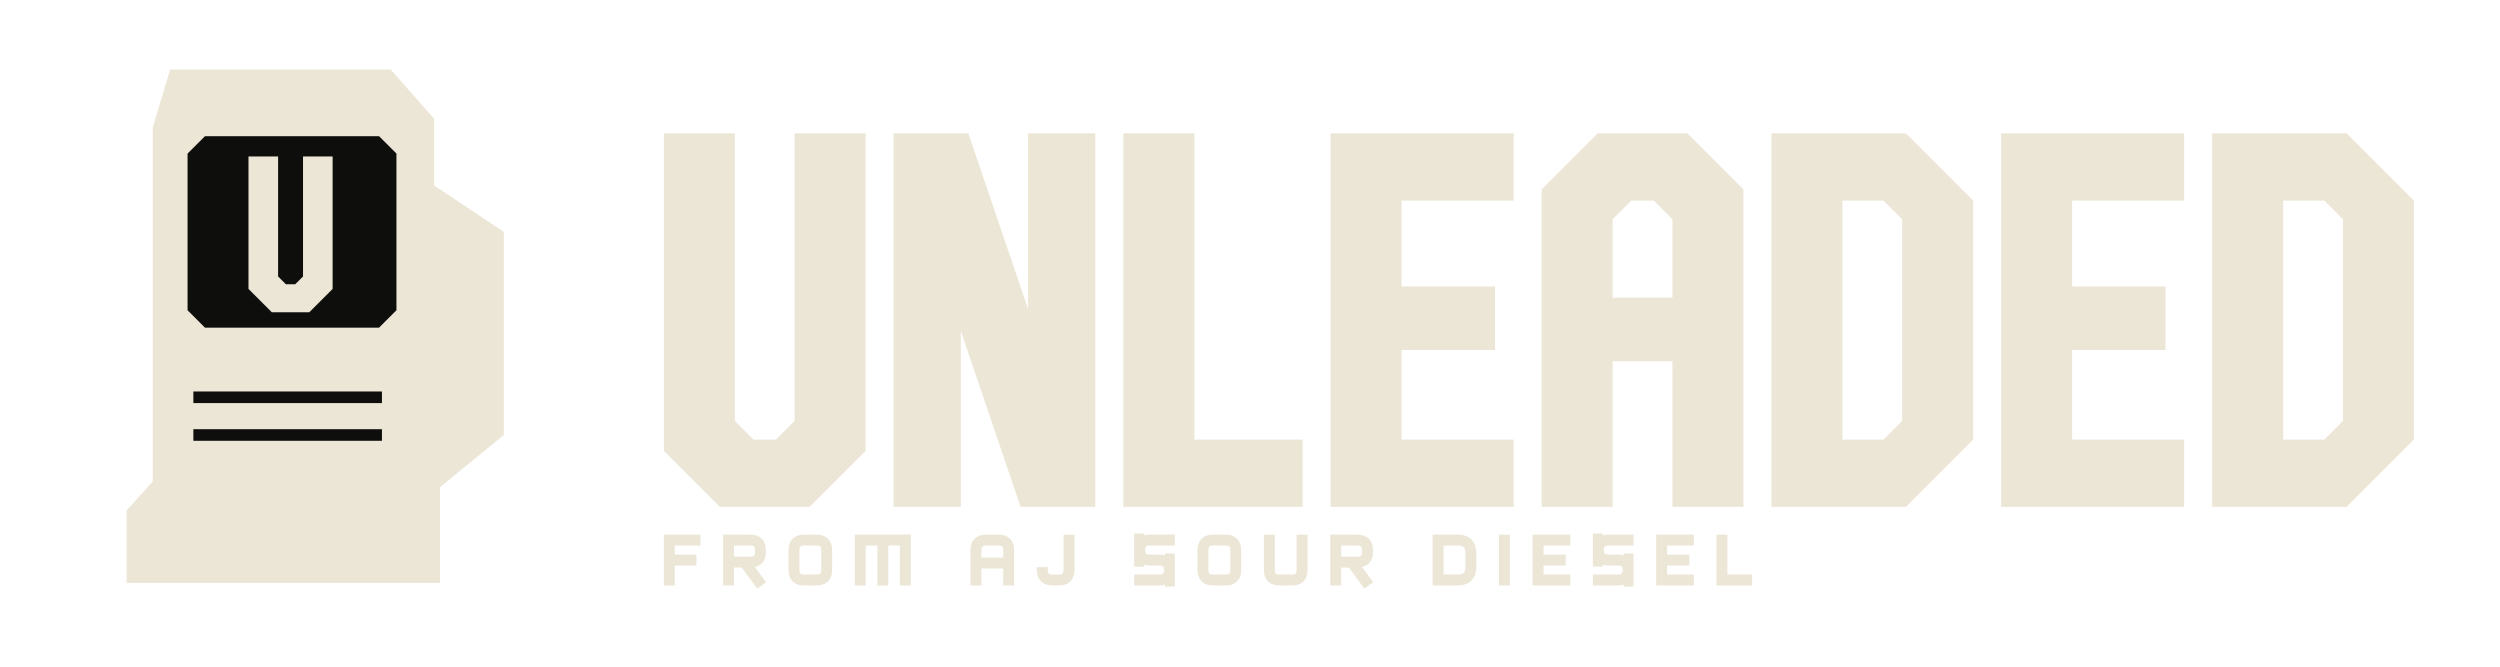
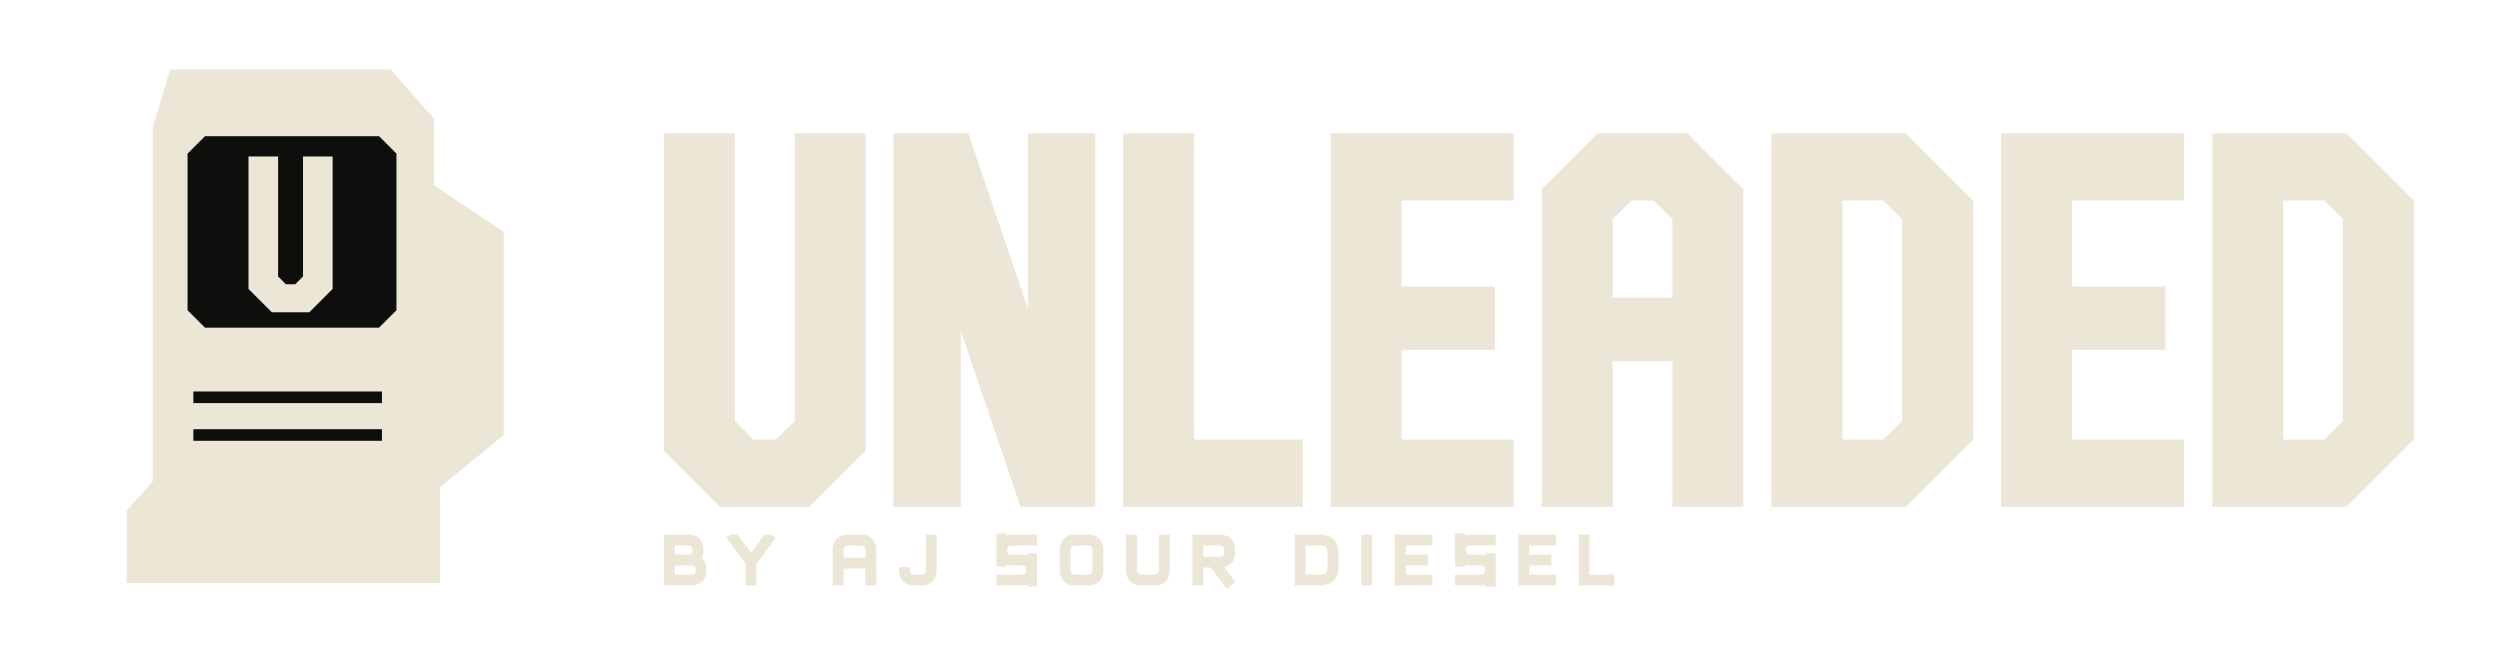
- <svg xmlns="http://www.w3.org/2000/svg" viewBox="0 0 900 240" role="img" aria-label="UNLEADED / Die-cut pump pouch / dark ground / FROM AJ SOUR DIESEL">
+ <svg xmlns="http://www.w3.org/2000/svg" viewBox="0 0 900 240" role="img" aria-label="UNLEADED / Die-cut pump pouch / dark ground / BY AJ SOUR DIESEL">
  <g transform="translate(38.27778 25.0) scale(1.044444) translate(0 0)">
    <path fill="#ECE6D6" d="M22 0H98L113 17V40L137 56V126L115 144V177H7V152L16 142V20Z" />
    <path fill="#0E0F0C" d="M34 23L94 23L100 29L100 83L94 89L34 89L28 83L28 29Z" />
    <g transform="translate(49 30) scale(1.074074) translate(-36.5 -26)">
      <path fill="#ECE6D6" fill-rule="evenodd" d="M36.5 26L36.5 68.5L44 76L56 76L63.5 68.5L63.5 26L54 26L54 64.5L51.5 67L48.5 67L46 64.5L46 26Z" />
    </g>
    <path fill="#0E0F0C" d="M30 111L95 111L95 115L30 115Z" />
    <path fill="#0E0F0C" d="M30 124L95 124L95 128L30 128Z" />
  </g>
  <g transform="translate(239 48) scale(1.344717) translate(-159.95 -4)">
    <path fill="#ECE6D6" fill-rule="evenodd" d="M194.95 81L189.95 86L183.95 86L178.95 81L178.95 4L159.95 4L159.95 89L174.95 104L198.95 104L213.95 89L213.95 4L194.95 4ZM257.45 51.06L241.45 4L239.45 4L221.45 4L221.45 104L239.45 104L239.45 56.94L255.45 104L257.45 104L275.45 104L275.45 4L257.45 4ZM301.95 4L282.95 4L282.95 86L282.95 104L301.95 104L330.95 104L330.95 86L301.95 86ZM387.45 86L357.45 86L357.45 62L382.45 62L382.45 45L357.45 45L357.45 22L387.45 22L387.45 4L357.45 4L338.45 4L338.45 22L338.45 45L338.45 62L338.45 86L338.45 104L357.45 104L387.45 104ZM409.95 4L394.95 19L394.95 104L413.95 104L413.95 65L429.95 65L429.95 104L448.95 104L448.95 19L433.95 4ZM429.95 27L429.95 48L413.95 48L413.95 27L418.95 22L424.95 22ZM510.45 86L510.45 22L492.45 4L456.45 4L456.45 104L492.45 104ZM491.45 81L486.45 86L475.45 86L475.45 22L486.45 22L491.45 27ZM536.95 86L536.95 62L561.95 62L561.95 45L536.95 45L536.95 22L566.95 22L566.95 4L536.95 4L517.95 4L517.95 22L517.95 45L517.95 62L517.95 86L517.95 104L536.95 104L566.95 104L566.95 86ZM610.45 104L628.45 86L628.45 22L610.45 4L574.45 4L574.45 104ZM609.45 27L609.45 81L604.45 86L593.45 86L593.45 22L604.45 22Z" />
  </g>
  <g transform="translate(239 192) scale(1.045212) translate(-159.95 -121.55)">
-     <path fill="#ECE6D6" fill-rule="evenodd" d="M159.94 121.99L159.94 139.5L163.7 139.5L163.7 132.63L171.15 132.63L171.15 128.87L163.7 128.87L163.7 125.75L172.55 125.75L172.55 121.99ZM225.72 139.5L229.48 139.5L229.48 125.75L233.47 125.75L233.47 139.5L237.24 139.5L237.24 125.75L241.23 125.75L241.23 139.5L244.99 139.5L244.99 121.99L225.72 121.99ZM277.35 122.3L276.31 122.06L275.28 121.99L270.88 121.99L269.84 122.06L268.8 122.3L267.82 122.75L266.96 123.41L266.3 124.27L265.86 125.24L265.61 126.29L265.54 127.33L265.54 139.5L269.31 139.5L269.31 133.68L276.83 133.68L276.83 139.5L280.59 139.5L280.59 127.33L280.53 126.29L280.29 125.25L279.84 124.27L279.18 123.41L278.33 122.75ZM275.15 125.75L275.76 125.79L276.14 125.88L276.36 125.99L276.49 126.09L276.6 126.22L276.7 126.46L276.79 126.84L276.83 127.45L276.83 129.92L269.31 129.92L269.31 127.45L269.35 126.84L269.44 126.46L269.54 126.23L269.65 126.09L269.78 125.99L270.01 125.88L270.4 125.79L271.01 125.75ZM331.09 132.67L331.47 132.76L331.7 132.86L331.83 132.97L331.93 133.1L332.04 133.33L332.13 133.71L332.16 134.19L332.13 134.67L332.04 135.05L331.93 135.28L331.83 135.41L331.7 135.51L331.47 135.62L331.09 135.71L330.49 135.75L321.94 135.75L321.94 139.51L330.61 139.51L331.64 139.44L332.5 139.24L332.54 139.95L335.93 139.83L335.93 128.54L332.54 128.43L332.5 129.13L331.64 128.94L330.61 128.87L327.39 128.87L326.78 128.83L326.39 128.74L326.16 128.63L326.03 128.53L325.92 128.4L325.82 128.17L325.73 127.79L325.7 127.32L325.73 126.84L325.82 126.46L325.93 126.23L326.03 126.09L326.16 125.99L326.4 125.88L326.78 125.79L327.39 125.75L335.94 125.75L335.94 121.99L327.27 121.99L326.23 122.06L325.36 122.26L325.31 121.55L321.93 121.67L321.93 132.97L325.32 133.09L325.36 132.36L326.23 132.56L327.27 132.63L330.49 132.63ZM202.86 134.19L202.93 135.22L203.17 136.27L203.62 137.24L204.28 138.1L205.14 138.76L206.12 139.2L207.16 139.44L208.2 139.51L212.59 139.51L213.63 139.44L214.67 139.2L215.64 138.76L216.5 138.09L217.16 137.24L217.6 136.27L217.84 135.22L217.91 134.19L217.91 127.33L217.84 126.29L217.6 125.25L217.16 124.27L216.5 123.41L215.65 122.75L214.67 122.3L213.63 122.06L212.59 121.99L208.2 121.99L207.16 122.06L206.11 122.3L205.14 122.75L204.28 123.41L203.62 124.27L203.17 125.24L202.93 126.29L202.86 127.33ZM214.15 127.45L214.15 134.06L214.11 134.67L214.02 135.05L213.92 135.28L213.81 135.41L213.68 135.51L213.45 135.62L213.07 135.71L212.47 135.75L208.32 135.75L207.71 135.71L207.32 135.62L207.09 135.51L206.96 135.41L206.86 135.28L206.75 135.05L206.66 134.67L206.62 134.06L206.62 127.45L206.66 126.84L206.75 126.46L206.86 126.23L206.96 126.09L207.1 125.99L207.33 125.88L207.71 125.79L208.32 125.75L212.47 125.75L213.07 125.79L213.45 125.88L213.68 125.99L213.81 126.09L213.91 126.22L214.02 126.46L214.11 126.84ZM343.74 127.33L343.74 134.19L343.81 135.22L344.05 136.27L344.5 137.24L345.16 138.1L346.02 138.76L346.99 139.2L348.04 139.44L349.08 139.51L353.47 139.51L354.5 139.44L355.55 139.2L356.52 138.76L357.37 138.09L358.04 137.24L358.48 136.27L358.72 135.22L358.79 134.19L358.79 127.33L358.72 126.29L358.48 125.25L358.04 124.27L357.38 123.41L356.52 122.75L355.55 122.3L354.5 122.06L353.47 121.99L349.07 121.99L348.04 122.06L346.99 122.3L346.01 122.75L345.16 123.41L344.49 124.27L344.05 125.24L343.81 126.29ZM354.99 126.84L355.03 127.45L355.03 134.06L354.99 134.67L354.9 135.05L354.79 135.28L354.69 135.41L354.56 135.51L354.33 135.62L353.95 135.71L353.34 135.75L349.2 135.75L348.59 135.71L348.2 135.62L347.97 135.51L347.84 135.41L347.73 135.28L347.63 135.05L347.54 134.67L347.5 134.06L347.5 127.45L347.54 126.84L347.63 126.46L347.74 126.23L347.84 126.09L347.97 125.99L348.21 125.88L348.59 125.79L349.2 125.75L353.34 125.75L353.95 125.79L354.33 125.88L354.56 125.99L354.69 126.09L354.79 126.22L354.9 126.46ZM293.87 135.75L293.25 135.71L292.87 135.62L292.64 135.51L292.5 135.41L292.4 135.28L292.3 135.05L292.21 134.67L292.17 134.06L292.17 133.2L288.4 133.2L288.4 134.19L288.47 135.22L288.72 136.27L289.16 137.24L289.83 138.1L290.68 138.76L291.66 139.2L292.7 139.44L293.74 139.51L296.05 139.51L297.09 139.44L298.13 139.2L299.1 138.76L299.96 138.09L300.62 137.24L301.06 136.27L301.3 135.22L301.37 134.19L301.37 122L297.61 122L297.61 134.06L297.57 134.67L297.48 135.05L297.38 135.28L297.28 135.41L297.14 135.51L296.92 135.62L296.54 135.71L295.93 135.75ZM195 129.05L195.07 128.01L195.07 127.33L195 126.29L194.76 125.25L194.32 124.27L193.66 123.41L192.8 122.75L191.83 122.3L190.79 122.06L189.75 121.99L180.35 121.99L180.35 139.5L184.11 139.5L184.11 133.33L186.76 133.33L192.11 140.61L195.14 138.39L191.29 133.15L191.83 133.02L192.8 132.58L193.65 131.92L194.32 131.06L194.76 130.09ZM191.31 127.89L191.27 128.49L191.18 128.87L191.07 129.1L190.97 129.23L190.84 129.34L190.61 129.44L190.23 129.53L189.62 129.57L184.11 129.57L184.11 125.75L189.62 125.75L190.23 125.79L190.61 125.88L190.84 125.99L190.97 126.09L191.07 126.22L191.18 126.46L191.27 126.84L191.31 127.45ZM489.09 132.67L489.47 132.76L489.69 132.86L489.83 132.97L489.93 133.1L490.03 133.33L490.12 133.71L490.15 134.19L490.12 134.67L490.03 135.05L489.93 135.28L489.83 135.41L489.69 135.51L489.47 135.62L489.09 135.71L488.48 135.75L479.93 135.75L479.93 139.51L488.6 139.51L489.64 139.44L490.49 139.24L490.54 139.95L493.92 139.83L493.92 128.54L490.54 128.43L490.49 129.13L489.64 128.94L488.6 128.87L485.38 128.87L484.77 128.83L484.39 128.74L484.15 128.63L484.02 128.53L483.92 128.4L483.81 128.17L483.73 127.79L483.69 127.32L483.73 126.84L483.81 126.46L483.92 126.23L484.02 126.09L484.16 125.99L484.39 125.88L484.77 125.79L485.38 125.75L493.93 125.75L493.93 121.99L485.26 121.99L484.22 122.06L483.36 122.26L483.31 121.55L479.92 121.67L479.92 132.97L483.31 133.09L483.36 132.36L484.22 132.56L485.26 132.63L488.48 132.63ZM439.7 134.42L439.78 133.14L439.78 128.38L439.7 127.09L439.41 125.84L438.88 124.68L438.11 123.68L437.11 122.9L435.95 122.37L434.69 122.08L433.41 121.99L424.73 121.99L424.73 123.87L424.73 137.63L424.73 139.51L433.41 139.51L434.69 139.42L435.95 139.13L437.1 138.61L438.1 137.83L438.88 136.83L439.41 135.67ZM436.02 128.5L436.02 133.01L435.96 133.87L435.83 134.46L435.64 134.87L435.42 135.15L435.14 135.37L434.73 135.55L434.14 135.69L433.29 135.75L428.49 135.75L428.49 125.75L433.29 125.75L434.14 125.81L434.73 125.95L435.14 126.13L435.42 126.35L435.64 126.63L435.83 127.05L435.96 127.64ZM447.59 139.5L451.35 139.5L451.35 122L447.59 122ZM472.12 125.75L472.12 121.99L459.16 121.99L459.16 139.51L472.12 139.51L472.12 135.75L462.93 135.75L462.93 132.63L470.55 132.63L470.55 128.87L462.93 128.87L462.93 125.75ZM514.69 125.75L514.69 121.99L501.73 121.99L501.73 139.51L514.69 139.51L514.69 135.75L505.49 135.75L505.49 132.63L513.12 132.63L513.12 128.87L505.49 128.87L505.49 125.75ZM371.93 139.51L376.33 139.51L377.36 139.44L378.4 139.2L379.38 138.76L380.23 138.09L380.9 137.24L381.34 136.27L381.58 135.22L381.65 134.19L381.65 122L377.89 122L377.89 134.06L377.85 134.67L377.76 135.05L377.65 135.28L377.55 135.41L377.42 135.51L377.19 135.62L376.81 135.71L376.2 135.75L372.06 135.75L371.45 135.71L371.06 135.62L370.83 135.51L370.7 135.41L370.59 135.28L370.49 135.05L370.4 134.67L370.36 134.06L370.36 122L366.6 122L366.6 134.19L366.67 135.22L366.91 136.27L367.36 137.24L368.02 138.1L368.88 138.76L369.85 139.2L370.9 139.44ZM526.25 135.75L526.25 122L522.49 122L522.49 139.51L534.75 139.51L534.75 135.75ZM404.11 129.05L404.17 128.01L404.17 127.33L404.11 126.29L403.87 125.25L403.42 124.27L402.76 123.41L401.91 122.75L400.93 122.3L399.89 122.06L398.86 121.99L389.46 121.99L389.46 139.5L393.22 139.5L393.22 133.33L395.86 133.33L401.22 140.61L404.25 138.39L400.4 133.15L400.93 133.02L401.91 132.58L402.76 131.92L403.42 131.06L403.87 130.09ZM400.41 127.89L400.37 128.49L400.28 128.87L400.18 129.1L400.08 129.23L399.95 129.34L399.72 129.44L399.34 129.53L398.73 129.57L393.22 129.57L393.22 125.75L398.73 125.75L399.34 125.79L399.72 125.88L399.94 125.99L400.07 126.09L400.18 126.22L400.28 126.46L400.37 126.84L400.41 127.45Z" />
+     <g aria-label="BY AJ SOUR DIESEL">
+       <path fill="#ECE6D6" d="M161.81 121.99L168.22 121.99L168.22 125.75L161.81 125.75ZM168.34 121.99L169.16 122.04L168.92 125.79L168.09 125.74ZM169.46 122.08L170.18 122.25L169.32 125.91L168.62 125.75ZM170.53 122.38L171.14 122.64L169.56 126.07L168.97 125.79ZM171.51 122.88L172 123.27L169.69 126.23L169.2 125.84ZM172.33 123.58L172.72 124.09L169.74 126.39L169.35 125.89ZM172.94 124.46L173.2 125.07L169.79 126.61L169.51 126.02ZM173.33 125.42L173.5 126.14L169.83 126.98L169.67 126.26ZM173.54 126.44L173.59 127.26L169.84 127.51L169.79 126.68ZM169.84 127.38L169.84 127.24L173.61 127.24L173.61 127.38ZM173.59 127.37L173.54 128.19L169.79 127.94L169.84 127.12ZM173.5 128.49L173.33 129.2L169.67 128.35L169.83 127.65ZM173.2 129.55L172.94 130.15L169.51 128.59L169.79 128ZM172.72 130.53L172.33 131.03L169.35 128.71L169.74 128.22ZM172 131.36L171.51 131.74L169.2 128.77L169.69 128.38ZM171.12 131.97L170.53 132.23L168.97 128.82L169.56 128.54ZM170.18 132.36L169.46 132.53L168.62 128.85L169.32 128.7ZM169.16 132.57L168.34 132.62L168.09 128.87L168.92 128.82ZM168.22 132.64L161.81 132.64L161.81 128.85L168.22 128.85ZM168.22 123.86L168.22 121.99L168.29 121.99L168.34 121.99ZM168.22 123.86L168.22 125.75L168.15 125.75L168.09 125.74ZM169.04 123.92L169.16 122.04L169.32 122.04L169.46 122.08ZM169.04 123.92L168.92 125.79L168.76 125.79L168.62 125.75ZM169.76 124.09L170.18 122.25L170.35 122.29L170.53 122.38ZM169.76 124.09L169.32 125.91L169.15 125.88L168.97 125.79ZM170.35 124.35L171.14 122.64L171.33 122.74L171.51 122.88ZM170.35 124.35L169.56 126.07L169.37 125.98L169.2 125.84ZM170.84 124.74L172 123.27L172.19 123.41L172.33 123.58ZM170.84 124.74L169.69 126.23L169.5 126.09L169.35 125.89ZM171.23 125.25L172.72 124.09L172.85 124.27L172.94 124.46ZM171.23 125.25L169.74 126.39L169.6 126.21L169.51 126.02ZM171.51 125.84L173.2 125.07L173.29 125.25L173.33 125.42ZM171.51 125.84L169.79 126.61L169.7 126.46L169.67 126.26ZM171.66 126.56L173.5 126.14L173.54 126.28L173.54 126.44ZM171.66 126.56L169.83 126.98L169.79 126.84L169.79 126.68ZM169.84 127.38L173.59 127.26L171.72 127.38ZM173.61 127.38L169.84 127.51L171.72 127.38ZM173.59 127.37L169.84 127.24L171.72 127.24ZM169.84 127.12L173.61 127.24L171.72 127.24ZM171.66 128.07L173.54 128.19L173.54 128.35L173.5 128.49ZM171.66 128.07L169.79 127.94L169.79 127.79L169.83 127.65ZM171.51 128.78L173.33 129.2L173.29 129.38L173.2 129.55ZM171.51 128.78L169.67 128.35L169.7 128.17L169.79 128ZM171.23 129.38L172.94 130.15L172.85 130.36L172.72 130.53ZM171.23 129.38L169.51 128.59L169.6 128.4L169.74 128.22ZM170.84 129.87L172.33 131.03L172.19 131.22L172 131.36ZM170.84 129.87L169.35 128.71L169.5 128.52L169.69 128.38ZM170.35 130.25L171.51 131.74L171.33 131.88L171.12 131.97ZM170.35 130.25L169.2 128.77L169.37 128.63L169.56 128.54ZM169.76 130.53L170.53 132.23L170.35 132.32L170.18 132.36ZM169.76 130.53L168.97 128.82L169.15 128.73L169.32 128.7ZM169.04 130.69L169.46 132.53L169.32 132.57L169.16 132.57ZM169.04 130.69L168.62 128.85L168.76 128.82L168.92 128.82ZM168.22 130.75L168.34 132.62L168.29 132.64L168.22 132.64ZM168.22 130.75L168.09 128.87L168.15 128.85L168.22 128.85ZM168.22 128.85L169.27 128.85L169.27 132.64L168.22 132.64ZM169.39 128.87L170.21 128.92L169.97 132.67L169.15 132.62ZM170.51 128.96L171.23 129.13L170.37 132.79L169.67 132.64ZM171.58 129.26L172.17 129.52L170.62 132.95L170.02 132.67ZM172.56 129.75L173.05 130.13L170.74 133.11L170.25 132.72ZM173.38 130.46L173.76 130.96L170.79 133.27L170.41 132.78ZM173.99 131.34L174.25 131.94L170.84 133.49L170.56 132.9ZM174.38 132.29L174.55 133L170.88 133.84L170.72 133.14ZM174.59 133.3L174.64 134.12L170.9 134.37L170.84 133.55ZM170.88 134.25L170.88 134.12L174.64 134.12L174.64 134.25ZM174.64 134.25L174.59 135.07L170.84 134.82L170.9 134ZM174.55 135.37L174.38 136.09L170.72 135.23L170.88 134.53ZM174.25 136.44L173.99 137.03L170.56 135.47L170.84 134.88ZM173.76 137.42L173.38 137.91L170.41 135.6L170.79 135.1ZM173.05 138.24L172.56 138.62L170.25 135.65L170.74 135.26ZM172.17 138.85L171.58 139.11L170.02 135.7L170.62 135.42ZM171.23 139.24L170.51 139.41L169.67 135.74L170.37 135.58ZM170.21 139.45L169.39 139.5L169.15 135.75L169.97 135.7ZM169.27 139.5L161.81 139.5L161.81 135.74L169.27 135.74ZM169.27 130.75L169.27 128.85L169.34 128.85L169.39 128.87ZM169.27 130.75L169.27 132.64L169.2 132.64L169.15 132.62ZM170.09 130.8L170.21 128.92L170.37 128.92L170.51 128.96ZM170.09 130.8L169.97 132.67L169.81 132.67L169.67 132.64ZM170.81 130.96L171.23 129.13L171.4 129.17L171.58 129.26ZM170.81 130.96L170.37 132.79L170.19 132.76L170.02 132.67ZM171.4 131.24L172.17 129.52L172.38 129.61L172.56 129.75ZM171.4 131.24L170.62 132.95L170.42 132.86L170.25 132.72ZM171.89 131.62L173.05 130.13L173.24 130.27L173.38 130.46ZM171.89 131.62L170.74 133.11L170.54 132.97L170.41 132.78ZM172.28 132.11L173.76 130.96L173.91 131.13L173.99 131.34ZM172.28 132.11L170.79 133.27L170.65 133.09L170.56 132.9ZM172.56 132.71L174.25 131.94L174.34 132.11L174.38 132.29ZM172.56 132.71L170.84 133.49L170.75 133.32L170.72 133.14ZM172.72 133.42L174.55 133L174.59 133.14L174.59 133.3ZM172.72 133.42L170.88 133.84L170.84 133.7L170.84 133.55ZM170.88 134.25L174.64 134.12L172.77 134.25ZM174.64 134.25L170.9 134.37L172.77 134.25ZM174.64 134.25L170.88 134.12L172.77 134.12ZM170.9 134L174.64 134.12L172.77 134.12ZM172.72 134.95L174.59 135.07L174.59 135.23L174.55 135.37ZM172.72 134.95L170.84 134.82L170.84 134.67L170.88 134.53ZM172.56 135.65L174.38 136.09L174.34 136.26L174.25 136.44ZM172.56 135.65L170.72 135.23L170.75 135.05L170.84 134.88ZM172.28 136.26L173.99 137.03L173.91 137.24L173.76 137.42ZM172.28 136.26L170.56 135.47L170.65 135.28L170.79 135.1ZM171.89 136.75L173.38 137.91L173.24 138.1L173.05 138.24ZM171.89 136.75L170.41 135.6L170.54 135.4L170.74 135.26ZM171.4 137.14L172.56 138.62L172.38 138.76L172.17 138.85ZM171.4 137.14L170.25 135.65L170.42 135.51L170.62 135.42ZM170.81 137.4L171.58 139.11L171.4 139.2L171.23 139.24ZM170.81 137.4L170.02 135.7L170.19 135.61L170.37 135.58ZM170.09 137.57L170.51 139.41L170.37 139.45L170.21 139.45ZM170.09 137.57L169.67 135.74L169.81 135.7L169.97 135.7ZM169.27 137.63L169.39 139.5L169.34 139.5L169.27 139.5ZM169.27 137.63L169.15 135.75L169.2 135.74L169.27 135.74ZM163.7 121.99L163.7 139.5L159.94 139.5L159.94 121.99Z" />
+       <path fill="#ECE6D6" transform="translate(22.50942 0)" d="M162.8 121.99L168.97 130.32L165.96 132.57L158.96 123.11L160.47 121.99ZM175.97 123.11L168.97 132.57L165.96 130.32L172.13 121.99L174.47 121.99ZM169.35 131.45L169.35 139.5L165.57 139.5L165.57 131.45ZM169.35 131.45L169.35 132.06L168.97 132.57L167.47 131.45ZM165.57 131.45L165.57 130.83L165.96 130.32L167.47 131.45Z" />
+       <path fill="#ECE6D6" fill-rule="evenodd" transform="translate(-47.46884 0)" d="M277.35 122.3L276.31 122.06L275.28 121.99L270.88 121.99L269.84 122.06L268.8 122.3L267.82 122.75L266.96 123.41L266.3 124.27L265.86 125.24L265.61 126.29L265.54 127.33L265.54 139.5L269.31 139.5L269.31 133.68L276.83 133.68L276.83 139.5L280.59 139.5L280.59 127.33L280.53 126.29L280.29 125.25L279.84 124.27L279.18 123.41L278.33 122.75ZM275.15 125.75L275.76 125.79L276.14 125.88L276.36 125.99L276.49 126.09L276.6 126.22L276.7 126.46L276.79 126.84L276.83 127.45L276.83 129.92L269.31 129.92L269.31 127.45L269.35 126.84L269.44 126.46L269.54 126.23L269.65 126.09L269.78 125.99L270.01 125.88L270.4 125.79L271.01 125.75ZM331.09 132.67L331.47 132.76L331.7 132.86L331.83 132.97L331.93 133.1L332.04 133.33L332.13 133.71L332.16 134.19L332.13 134.67L332.04 135.05L331.93 135.28L331.83 135.41L331.7 135.51L331.47 135.62L331.09 135.71L330.49 135.75L321.94 135.75L321.94 139.51L330.61 139.51L331.64 139.44L332.5 139.24L332.54 139.95L335.93 139.83L335.93 128.54L332.54 128.43L332.5 129.13L331.64 128.94L330.61 128.87L327.39 128.87L326.78 128.83L326.39 128.74L326.16 128.63L326.03 128.53L325.92 128.4L325.82 128.17L325.73 127.79L325.7 127.32L325.73 126.84L325.82 126.46L325.93 126.23L326.03 126.09L326.16 125.99L326.4 125.88L326.78 125.79L327.39 125.75L335.94 125.75L335.94 121.99L327.27 121.99L326.23 122.06L325.36 122.26L325.31 121.55L321.93 121.67L321.93 132.97L325.32 133.09L325.36 132.36L326.23 132.56L327.27 132.63L330.49 132.63ZM343.74 127.33L343.74 134.19L343.81 135.22L344.05 136.27L344.5 137.24L345.16 138.1L346.02 138.76L346.99 139.2L348.04 139.44L349.08 139.51L353.47 139.51L354.5 139.44L355.55 139.2L356.52 138.76L357.37 138.09L358.04 137.24L358.48 136.27L358.72 135.22L358.79 134.19L358.79 127.33L358.72 126.29L358.48 125.25L358.04 124.27L357.38 123.41L356.52 122.75L355.55 122.3L354.5 122.06L353.47 121.99L349.07 121.99L348.04 122.06L346.99 122.3L346.01 122.75L345.16 123.41L344.49 124.27L344.05 125.24L343.81 126.29ZM354.99 126.84L355.03 127.45L355.03 134.06L354.99 134.67L354.9 135.05L354.79 135.28L354.69 135.41L354.56 135.51L354.33 135.62L353.95 135.71L353.34 135.75L349.2 135.75L348.59 135.71L348.2 135.62L347.97 135.51L347.84 135.41L347.73 135.28L347.63 135.05L347.54 134.67L347.5 134.06L347.5 127.45L347.54 126.84L347.63 126.46L347.74 126.23L347.84 126.09L347.97 125.99L348.21 125.88L348.59 125.79L349.2 125.75L353.34 125.75L353.95 125.79L354.33 125.88L354.56 125.99L354.69 126.09L354.79 126.22L354.9 126.46ZM293.87 135.75L293.25 135.71L292.87 135.62L292.64 135.51L292.5 135.41L292.4 135.28L292.3 135.05L292.21 134.67L292.17 134.06L292.17 133.2L288.4 133.2L288.4 134.19L288.47 135.22L288.72 136.27L289.16 137.24L289.83 138.1L290.68 138.76L291.66 139.2L292.7 139.44L293.74 139.51L296.05 139.51L297.09 139.44L298.13 139.2L299.1 138.76L299.96 138.09L300.62 137.24L301.06 136.27L301.3 135.22L301.37 134.19L301.37 122L297.61 122L297.61 134.06L297.57 134.67L297.48 135.05L297.38 135.28L297.28 135.41L297.14 135.51L296.92 135.62L296.54 135.71L295.93 135.75ZM489.09 132.67L489.47 132.76L489.69 132.86L489.83 132.97L489.93 133.1L490.03 133.33L490.12 133.71L490.15 134.19L490.12 134.67L490.03 135.05L489.93 135.28L489.83 135.41L489.69 135.51L489.47 135.62L489.09 135.71L488.48 135.75L479.93 135.75L479.93 139.51L488.6 139.51L489.64 139.44L490.49 139.24L490.54 139.95L493.92 139.83L493.92 128.54L490.54 128.43L490.49 129.13L489.64 128.94L488.6 128.87L485.38 128.87L484.77 128.83L484.39 128.74L484.15 128.63L484.02 128.53L483.92 128.4L483.81 128.17L483.73 127.79L483.69 127.32L483.73 126.84L483.81 126.46L483.92 126.23L484.02 126.09L484.16 125.99L484.39 125.88L484.77 125.79L485.38 125.75L493.93 125.75L493.93 121.99L485.26 121.99L484.22 122.06L483.36 122.26L483.31 121.55L479.92 121.67L479.92 132.97L483.31 133.09L483.36 132.36L484.22 132.56L485.26 132.63L488.48 132.63ZM439.7 134.42L439.78 133.14L439.78 128.38L439.7 127.09L439.41 125.84L438.88 124.68L438.11 123.68L437.11 122.9L435.95 122.37L434.69 122.08L433.41 121.99L424.73 121.99L424.73 123.87L424.73 137.63L424.73 139.51L433.41 139.51L434.69 139.42L435.95 139.13L437.1 138.61L438.1 137.83L438.88 136.83L439.41 135.67ZM436.02 128.5L436.02 133.01L435.96 133.87L435.83 134.46L435.64 134.87L435.42 135.15L435.14 135.37L434.73 135.55L434.14 135.69L433.29 135.75L428.49 135.75L428.49 125.75L433.29 125.75L434.14 125.81L434.73 125.95L435.14 126.13L435.42 126.35L435.64 126.63L435.83 127.05L435.96 127.64ZM447.59 139.5L451.35 139.5L451.35 122L447.59 122ZM472.12 125.75L472.12 121.99L459.16 121.99L459.16 139.51L472.12 139.51L472.12 135.75L462.93 135.75L462.93 132.63L470.55 132.63L470.55 128.87L462.93 128.87L462.93 125.75ZM514.69 125.75L514.69 121.99L501.73 121.99L501.73 139.51L514.69 139.51L514.69 135.75L505.49 135.75L505.49 132.63L513.12 132.63L513.12 128.87L505.49 128.87L505.49 125.75ZM371.93 139.51L376.33 139.51L377.36 139.44L378.4 139.2L379.38 138.76L380.23 138.09L380.9 137.24L381.34 136.27L381.58 135.22L381.65 134.19L381.65 122L377.89 122L377.89 134.06L377.85 134.67L377.76 135.05L377.65 135.28L377.55 135.41L377.42 135.51L377.19 135.62L376.81 135.71L376.2 135.75L372.06 135.75L371.45 135.71L371.06 135.62L370.83 135.51L370.7 135.41L370.59 135.28L370.49 135.05L370.4 134.67L370.36 134.06L370.36 122L366.6 122L366.6 134.19L366.67 135.22L366.91 136.27L367.36 137.24L368.02 138.1L368.88 138.76L369.85 139.2L370.9 139.44ZM526.25 135.75L526.25 122L522.49 122L522.49 139.51L534.75 139.51L534.75 135.75ZM404.11 129.05L404.17 128.01L404.17 127.33L404.11 126.29L403.87 125.25L403.42 124.27L402.76 123.41L401.91 122.75L400.93 122.3L399.89 122.06L398.86 121.99L389.46 121.99L389.46 139.5L393.22 139.5L393.22 133.33L395.86 133.33L401.22 140.61L404.25 138.39L400.4 133.15L400.93 133.02L401.91 132.58L402.76 131.92L403.42 131.06L403.87 130.09ZM400.41 127.89L400.37 128.49L400.28 128.87L400.18 129.1L400.08 129.23L399.95 129.34L399.72 129.44L399.34 129.53L398.73 129.57L393.22 129.57L393.22 125.75L398.73 125.75L399.34 125.79L399.72 125.88L399.94 125.99L400.07 126.09L400.18 126.22L400.28 126.46L400.37 126.84L400.41 127.45Z" />
+     </g>
  </g>
</svg>
